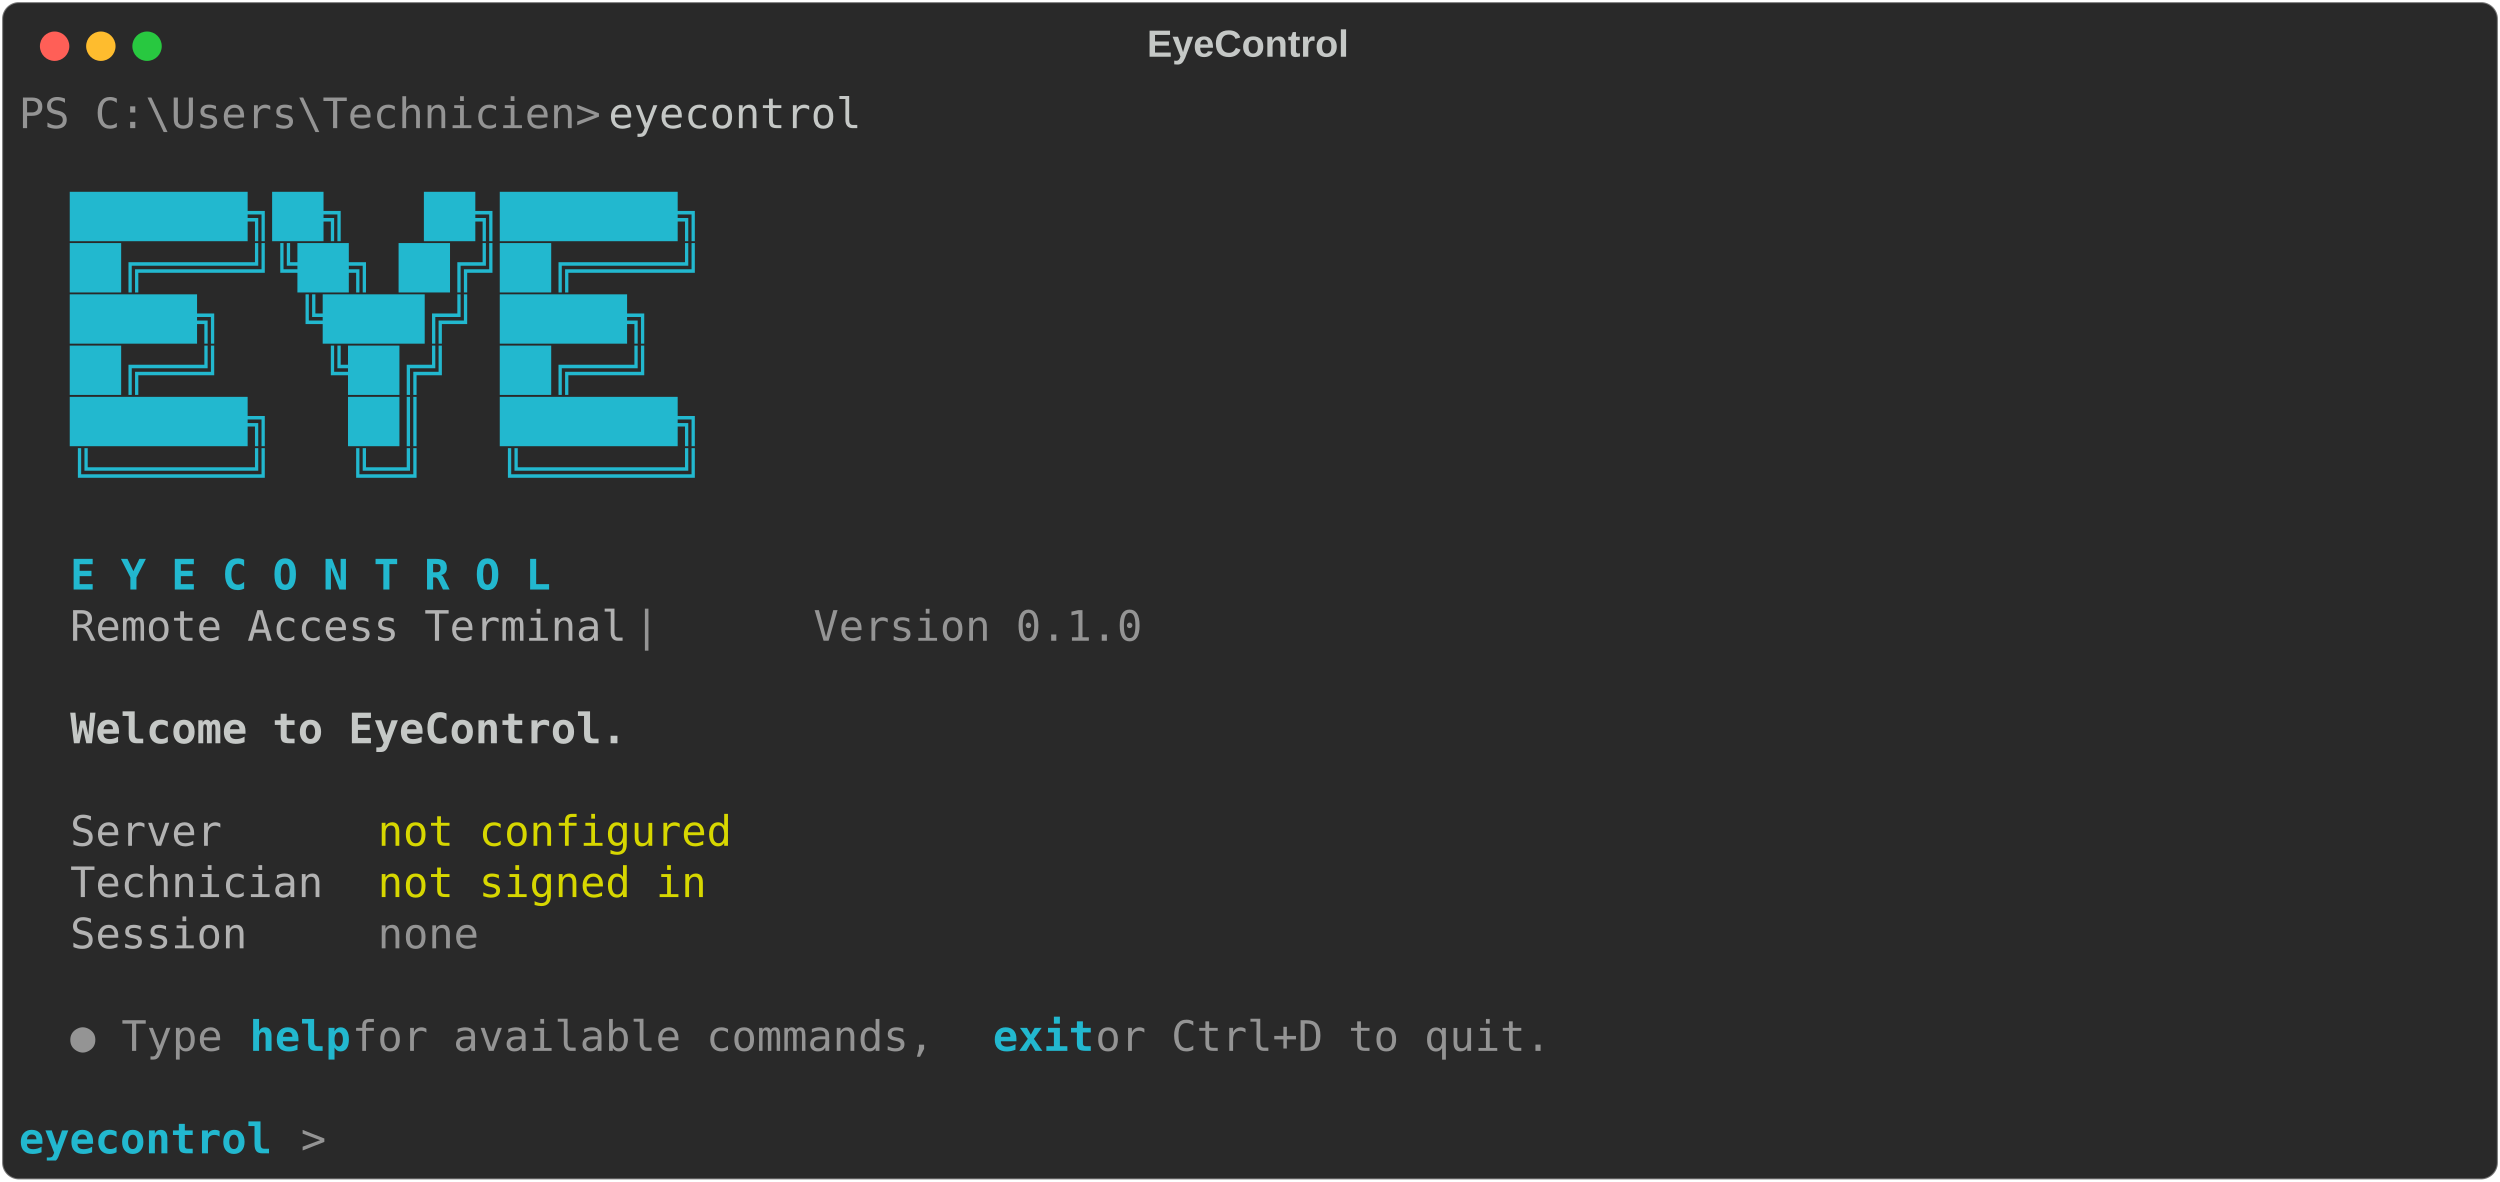
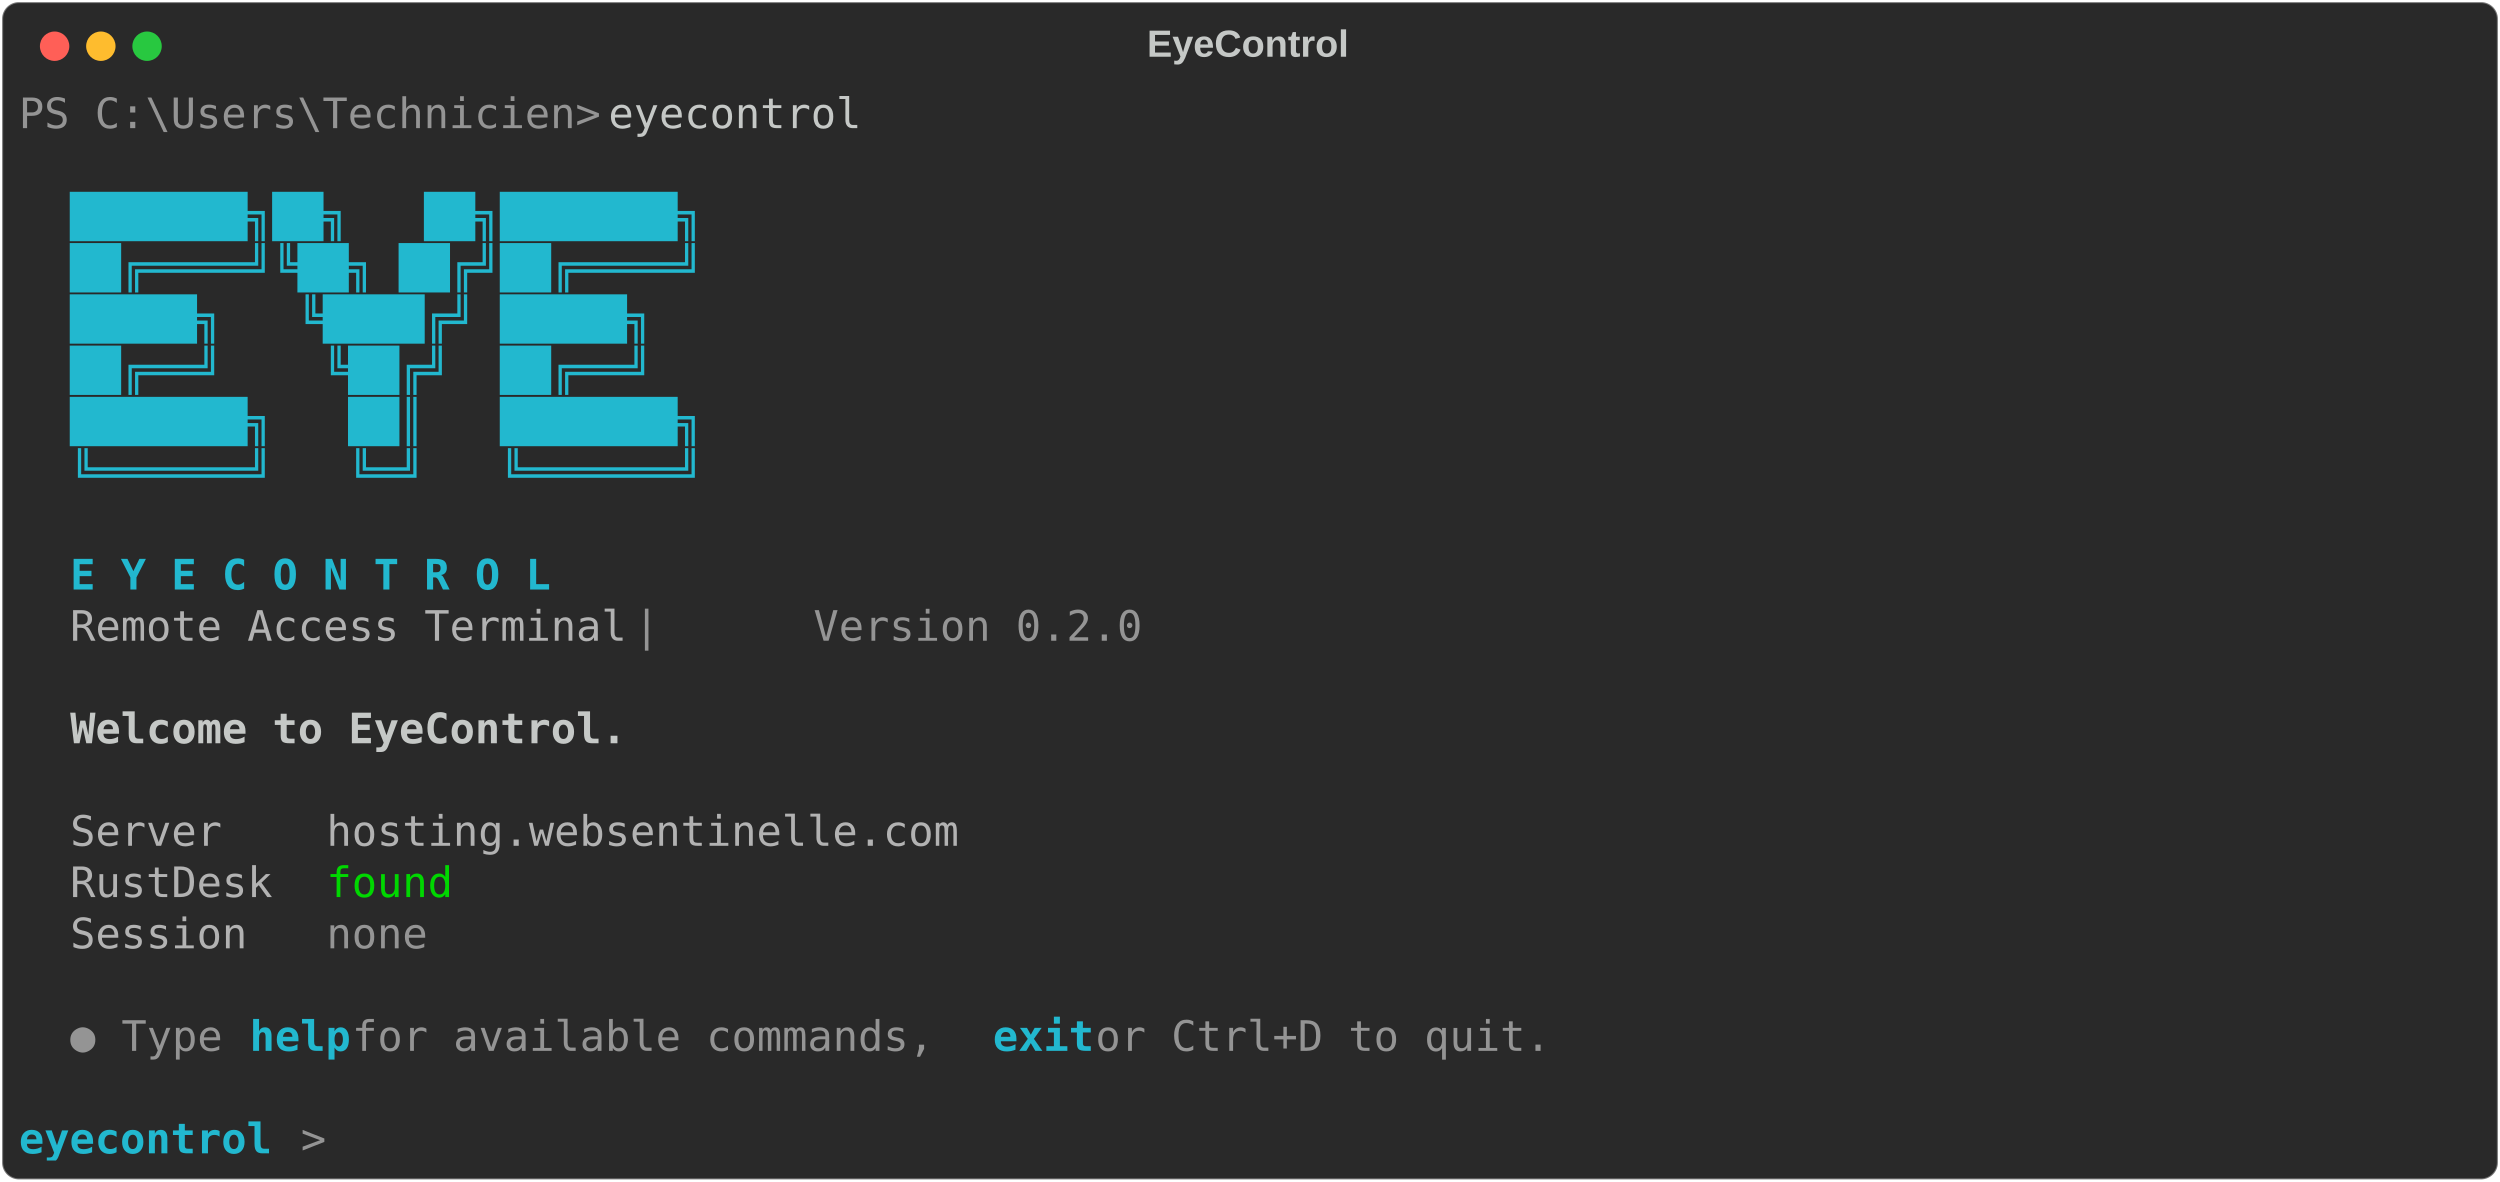
<svg xmlns="http://www.w3.org/2000/svg" class="rich-terminal" viewBox="0 0 1190 562.4">
  <style>

    @font-face {
        font-family: "Fira Code";
        src: local("FiraCode-Regular"),
                url("https://cdnjs.cloudflare.com/ajax/libs/firacode/6.2.0/woff2/FiraCode-Regular.woff2") format("woff2"),
                url("https://cdnjs.cloudflare.com/ajax/libs/firacode/6.2.0/woff/FiraCode-Regular.woff") format("woff");
        font-style: normal;
        font-weight: 400;
    }
    @font-face {
        font-family: "Fira Code";
        src: local("FiraCode-Bold"),
                url("https://cdnjs.cloudflare.com/ajax/libs/firacode/6.2.0/woff2/FiraCode-Bold.woff2") format("woff2"),
                url("https://cdnjs.cloudflare.com/ajax/libs/firacode/6.2.0/woff/FiraCode-Bold.woff") format("woff");
        font-style: bold;
        font-weight: 700;
    }

-     .terminal-2436486786-matrix {
+     .terminal-2035602906-matrix {
        font-family: Fira Code, monospace;
        font-size: 20px;
        line-height: 24.4px;
        font-variant-east-asian: full-width;
    }

-     .terminal-2436486786-title {
+     .terminal-2035602906-title {
        font-size: 18px;
        font-weight: bold;
        font-family: arial;
    }

-     .terminal-2436486786-r1 { fill: #949494 }
- .terminal-2436486786-r2 { fill: #c5c8c6 }
- .terminal-2436486786-r3 { fill: #22b8cf }
- .terminal-2436486786-r4 { fill: #22b8cf;font-weight: bold }
- .terminal-2436486786-r5 { fill: #b2b2b2 }
- .terminal-2436486786-r6 { fill: #c5c8c6;font-weight: bold }
- .terminal-2436486786-r7 { fill: #d7d700 }
+     .terminal-2035602906-r1 { fill: #949494 }
+ .terminal-2035602906-r2 { fill: #c5c8c6 }
+ .terminal-2035602906-r3 { fill: #22b8cf }
+ .terminal-2035602906-r4 { fill: #22b8cf;font-weight: bold }
+ .terminal-2035602906-r5 { fill: #b2b2b2 }
+ .terminal-2035602906-r6 { fill: #c5c8c6;font-weight: bold }
+ .terminal-2035602906-r7 { fill: #00d700 }
    </style>
  <defs>
-     <clipPath id="terminal-2436486786-clip-terminal">
+     <clipPath id="terminal-2035602906-clip-terminal">
      <rect x="0" y="0" width="1170.2" height="511.4" />
    </clipPath>
-     <clipPath id="terminal-2436486786-line-0">
+     <clipPath id="terminal-2035602906-line-0">
      <rect x="0" y="1.5" width="1171.2" height="24.65" />
    </clipPath>
-     <clipPath id="terminal-2436486786-line-1">
+     <clipPath id="terminal-2035602906-line-1">
      <rect x="0" y="25.9" width="1171.2" height="24.65" />
    </clipPath>
-     <clipPath id="terminal-2436486786-line-2">
+     <clipPath id="terminal-2035602906-line-2">
      <rect x="0" y="50.3" width="1171.2" height="24.65" />
    </clipPath>
-     <clipPath id="terminal-2436486786-line-3">
+     <clipPath id="terminal-2035602906-line-3">
      <rect x="0" y="74.7" width="1171.2" height="24.65" />
    </clipPath>
-     <clipPath id="terminal-2436486786-line-4">
+     <clipPath id="terminal-2035602906-line-4">
      <rect x="0" y="99.1" width="1171.2" height="24.65" />
    </clipPath>
-     <clipPath id="terminal-2436486786-line-5">
+     <clipPath id="terminal-2035602906-line-5">
      <rect x="0" y="123.5" width="1171.2" height="24.65" />
    </clipPath>
-     <clipPath id="terminal-2436486786-line-6">
+     <clipPath id="terminal-2035602906-line-6">
      <rect x="0" y="147.9" width="1171.2" height="24.65" />
    </clipPath>
-     <clipPath id="terminal-2436486786-line-7">
+     <clipPath id="terminal-2035602906-line-7">
      <rect x="0" y="172.3" width="1171.2" height="24.65" />
    </clipPath>
-     <clipPath id="terminal-2436486786-line-8">
+     <clipPath id="terminal-2035602906-line-8">
      <rect x="0" y="196.7" width="1171.2" height="24.65" />
    </clipPath>
-     <clipPath id="terminal-2436486786-line-9">
+     <clipPath id="terminal-2035602906-line-9">
      <rect x="0" y="221.1" width="1171.2" height="24.65" />
    </clipPath>
-     <clipPath id="terminal-2436486786-line-10">
+     <clipPath id="terminal-2035602906-line-10">
      <rect x="0" y="245.5" width="1171.2" height="24.65" />
    </clipPath>
-     <clipPath id="terminal-2436486786-line-11">
+     <clipPath id="terminal-2035602906-line-11">
      <rect x="0" y="269.9" width="1171.2" height="24.65" />
    </clipPath>
-     <clipPath id="terminal-2436486786-line-12">
+     <clipPath id="terminal-2035602906-line-12">
      <rect x="0" y="294.3" width="1171.2" height="24.65" />
    </clipPath>
-     <clipPath id="terminal-2436486786-line-13">
+     <clipPath id="terminal-2035602906-line-13">
      <rect x="0" y="318.7" width="1171.2" height="24.65" />
    </clipPath>
-     <clipPath id="terminal-2436486786-line-14">
+     <clipPath id="terminal-2035602906-line-14">
      <rect x="0" y="343.1" width="1171.2" height="24.65" />
    </clipPath>
-     <clipPath id="terminal-2436486786-line-15">
+     <clipPath id="terminal-2035602906-line-15">
      <rect x="0" y="367.5" width="1171.2" height="24.65" />
    </clipPath>
-     <clipPath id="terminal-2436486786-line-16">
+     <clipPath id="terminal-2035602906-line-16">
      <rect x="0" y="391.9" width="1171.2" height="24.65" />
    </clipPath>
-     <clipPath id="terminal-2436486786-line-17">
+     <clipPath id="terminal-2035602906-line-17">
      <rect x="0" y="416.3" width="1171.2" height="24.65" />
    </clipPath>
-     <clipPath id="terminal-2436486786-line-18">
+     <clipPath id="terminal-2035602906-line-18">
      <rect x="0" y="440.7" width="1171.2" height="24.65" />
    </clipPath>
-     <clipPath id="terminal-2436486786-line-19">
+     <clipPath id="terminal-2035602906-line-19">
      <rect x="0" y="465.1" width="1171.2" height="24.65" />
    </clipPath>
  </defs>
  <rect fill="#292929" stroke="rgba(255,255,255,0.35)" stroke-width="1" x="1" y="1" width="1188" height="560.4" rx="8" />
-   <text class="terminal-2436486786-title" fill="#c5c8c6" text-anchor="middle" x="594" y="27">EyeControl</text>
+   <text class="terminal-2035602906-title" fill="#c5c8c6" text-anchor="middle" x="594" y="27">EyeControl</text>
  <g transform="translate(26,22)">
    <circle cx="0" cy="0" r="7" fill="#ff5f57" />
    <circle cx="22" cy="0" r="7" fill="#febc2e" />
    <circle cx="44" cy="0" r="7" fill="#28c840" />
  </g>
-   <g transform="translate(9, 41)" clip-path="url(#terminal-2436486786-clip-terminal)">
-     <g class="terminal-2436486786-matrix">
-       <text class="terminal-2436486786-r1" x="0" y="20" textLength="280.6" clip-path="url(#terminal-2436486786-line-0)">PS C:\Users\Technicien&gt;</text>
-       <text class="terminal-2436486786-r2" x="280.6" y="20" textLength="134.2" clip-path="url(#terminal-2436486786-line-0)"> eyecontrol</text>
-       <text class="terminal-2436486786-r2" x="1171.2" y="20" textLength="12.2" clip-path="url(#terminal-2436486786-line-0)">
+   <g transform="translate(9, 41)" clip-path="url(#terminal-2035602906-clip-terminal)">
+     <g class="terminal-2035602906-matrix">
+       <text class="terminal-2035602906-r1" x="0" y="20" textLength="280.6" clip-path="url(#terminal-2035602906-line-0)">PS C:\Users\Technicien&gt;</text>
+       <text class="terminal-2035602906-r2" x="280.6" y="20" textLength="134.2" clip-path="url(#terminal-2035602906-line-0)"> eyecontrol</text>
+       <text class="terminal-2035602906-r2" x="1171.2" y="20" textLength="12.2" clip-path="url(#terminal-2035602906-line-0)">
</text>
-       <text class="terminal-2436486786-r2" x="1171.2" y="44.4" textLength="12.2" clip-path="url(#terminal-2436486786-line-1)">
+       <text class="terminal-2035602906-r2" x="1171.2" y="44.4" textLength="12.2" clip-path="url(#terminal-2035602906-line-1)">
</text>
-       <text class="terminal-2436486786-r3" x="24.4" y="68.8" textLength="305" clip-path="url(#terminal-2436486786-line-2)">███████╗██╗   ██╗███████╗</text>
-       <text class="terminal-2436486786-r2" x="1171.2" y="68.8" textLength="12.2" clip-path="url(#terminal-2436486786-line-2)">
+       <text class="terminal-2035602906-r3" x="24.4" y="68.8" textLength="305" clip-path="url(#terminal-2035602906-line-2)">███████╗██╗   ██╗███████╗</text>
+       <text class="terminal-2035602906-r2" x="1171.2" y="68.8" textLength="12.2" clip-path="url(#terminal-2035602906-line-2)">
</text>
-       <text class="terminal-2436486786-r3" x="24.4" y="93.2" textLength="305" clip-path="url(#terminal-2436486786-line-3)">██╔════╝╚██╗ ██╔╝██╔════╝</text>
-       <text class="terminal-2436486786-r2" x="1171.2" y="93.2" textLength="12.2" clip-path="url(#terminal-2436486786-line-3)">
+       <text class="terminal-2035602906-r3" x="24.4" y="93.2" textLength="305" clip-path="url(#terminal-2035602906-line-3)">██╔════╝╚██╗ ██╔╝██╔════╝</text>
+       <text class="terminal-2035602906-r2" x="1171.2" y="93.2" textLength="12.2" clip-path="url(#terminal-2035602906-line-3)">
</text>
-       <text class="terminal-2436486786-r3" x="24.4" y="117.6" textLength="280.6" clip-path="url(#terminal-2436486786-line-4)">█████╗   ╚████╔╝ █████╗</text>
-       <text class="terminal-2436486786-r2" x="1171.2" y="117.6" textLength="12.2" clip-path="url(#terminal-2436486786-line-4)">
+       <text class="terminal-2035602906-r3" x="24.4" y="117.6" textLength="280.6" clip-path="url(#terminal-2035602906-line-4)">█████╗   ╚████╔╝ █████╗</text>
+       <text class="terminal-2035602906-r2" x="1171.2" y="117.6" textLength="12.2" clip-path="url(#terminal-2035602906-line-4)">
</text>
-       <text class="terminal-2436486786-r3" x="24.4" y="142" textLength="280.6" clip-path="url(#terminal-2436486786-line-5)">██╔══╝    ╚██╔╝  ██╔══╝</text>
-       <text class="terminal-2436486786-r2" x="1171.2" y="142" textLength="12.2" clip-path="url(#terminal-2436486786-line-5)">
+       <text class="terminal-2035602906-r3" x="24.4" y="142" textLength="280.6" clip-path="url(#terminal-2035602906-line-5)">██╔══╝    ╚██╔╝  ██╔══╝</text>
+       <text class="terminal-2035602906-r2" x="1171.2" y="142" textLength="12.2" clip-path="url(#terminal-2035602906-line-5)">
</text>
-       <text class="terminal-2436486786-r3" x="24.4" y="166.4" textLength="305" clip-path="url(#terminal-2436486786-line-6)">███████╗   ██║   ███████╗</text>
-       <text class="terminal-2436486786-r2" x="1171.2" y="166.4" textLength="12.2" clip-path="url(#terminal-2436486786-line-6)">
+       <text class="terminal-2035602906-r3" x="24.4" y="166.4" textLength="305" clip-path="url(#terminal-2035602906-line-6)">███████╗   ██║   ███████╗</text>
+       <text class="terminal-2035602906-r2" x="1171.2" y="166.4" textLength="12.2" clip-path="url(#terminal-2035602906-line-6)">
</text>
-       <text class="terminal-2436486786-r3" x="24.4" y="190.8" textLength="305" clip-path="url(#terminal-2436486786-line-7)">╚══════╝   ╚═╝   ╚══════╝</text>
-       <text class="terminal-2436486786-r2" x="1171.2" y="190.8" textLength="12.2" clip-path="url(#terminal-2436486786-line-7)">
+       <text class="terminal-2035602906-r3" x="24.4" y="190.8" textLength="305" clip-path="url(#terminal-2035602906-line-7)">╚══════╝   ╚═╝   ╚══════╝</text>
+       <text class="terminal-2035602906-r2" x="1171.2" y="190.8" textLength="12.2" clip-path="url(#terminal-2035602906-line-7)">
</text>
-       <text class="terminal-2436486786-r2" x="1171.2" y="215.2" textLength="12.2" clip-path="url(#terminal-2436486786-line-8)">
+       <text class="terminal-2035602906-r2" x="1171.2" y="215.2" textLength="12.2" clip-path="url(#terminal-2035602906-line-8)">
</text>
-       <text class="terminal-2436486786-r4" x="24.4" y="239.6" textLength="231.8" clip-path="url(#terminal-2436486786-line-9)">E Y E C O N T R O L</text>
-       <text class="terminal-2436486786-r2" x="1171.2" y="239.6" textLength="12.2" clip-path="url(#terminal-2436486786-line-9)">
+       <text class="terminal-2035602906-r4" x="24.4" y="239.6" textLength="231.8" clip-path="url(#terminal-2035602906-line-9)">E Y E C O N T R O L</text>
+       <text class="terminal-2035602906-r2" x="1171.2" y="239.6" textLength="12.2" clip-path="url(#terminal-2035602906-line-9)">
</text>
-       <text class="terminal-2436486786-r5" x="24.4" y="264" textLength="268.4" clip-path="url(#terminal-2436486786-line-10)">Remote Access Terminal</text>
-       <text class="terminal-2436486786-r1" x="292.8" y="264" textLength="85.4" clip-path="url(#terminal-2436486786-line-10)">   |   </text>
-       <text class="terminal-2436486786-r1" x="378.2" y="264" textLength="158.6" clip-path="url(#terminal-2436486786-line-10)">Version 0.1.0</text>
-       <text class="terminal-2436486786-r2" x="1171.2" y="264" textLength="12.2" clip-path="url(#terminal-2436486786-line-10)">
+       <text class="terminal-2035602906-r5" x="24.4" y="264" textLength="268.4" clip-path="url(#terminal-2035602906-line-10)">Remote Access Terminal</text>
+       <text class="terminal-2035602906-r1" x="292.8" y="264" textLength="85.4" clip-path="url(#terminal-2035602906-line-10)">   |   </text>
+       <text class="terminal-2035602906-r1" x="378.2" y="264" textLength="158.6" clip-path="url(#terminal-2035602906-line-10)">Version 0.2.0</text>
+       <text class="terminal-2035602906-r2" x="1171.2" y="264" textLength="12.2" clip-path="url(#terminal-2035602906-line-10)">
</text>
-       <text class="terminal-2436486786-r2" x="1171.2" y="288.4" textLength="12.2" clip-path="url(#terminal-2436486786-line-11)">
+       <text class="terminal-2035602906-r2" x="1171.2" y="288.4" textLength="12.2" clip-path="url(#terminal-2035602906-line-11)">
</text>
-       <text class="terminal-2436486786-r6" x="24.4" y="312.8" textLength="268.4" clip-path="url(#terminal-2436486786-line-12)">Welcome to EyeControl.</text>
-       <text class="terminal-2436486786-r2" x="1171.2" y="312.8" textLength="12.2" clip-path="url(#terminal-2436486786-line-12)">
+       <text class="terminal-2035602906-r6" x="24.4" y="312.8" textLength="268.4" clip-path="url(#terminal-2035602906-line-12)">Welcome to EyeControl.</text>
+       <text class="terminal-2035602906-r2" x="1171.2" y="312.8" textLength="12.2" clip-path="url(#terminal-2035602906-line-12)">
</text>
-       <text class="terminal-2436486786-r2" x="1171.2" y="337.2" textLength="12.2" clip-path="url(#terminal-2436486786-line-13)">
+       <text class="terminal-2035602906-r2" x="1171.2" y="337.2" textLength="12.2" clip-path="url(#terminal-2035602906-line-13)">
</text>
-       <text class="terminal-2436486786-r5" x="24.4" y="361.6" textLength="122" clip-path="url(#terminal-2436486786-line-14)">Server    </text>
-       <text class="terminal-2436486786-r7" x="170.8" y="361.6" textLength="170.8" clip-path="url(#terminal-2436486786-line-14)">not configured</text>
-       <text class="terminal-2436486786-r2" x="1171.2" y="361.6" textLength="12.2" clip-path="url(#terminal-2436486786-line-14)">
+       <text class="terminal-2035602906-r5" x="24.4" y="361.6" textLength="97.6" clip-path="url(#terminal-2035602906-line-14)">Server  </text>
+       <text class="terminal-2035602906-r5" x="146.4" y="361.6" textLength="305" clip-path="url(#terminal-2035602906-line-14)">hosting.websentinelle.com</text>
+       <text class="terminal-2035602906-r2" x="1171.2" y="361.6" textLength="12.2" clip-path="url(#terminal-2035602906-line-14)">
</text>
-       <text class="terminal-2436486786-r5" x="24.4" y="386" textLength="122" clip-path="url(#terminal-2436486786-line-15)">Technician</text>
-       <text class="terminal-2436486786-r7" x="170.8" y="386" textLength="170.8" clip-path="url(#terminal-2436486786-line-15)">not signed in </text>
-       <text class="terminal-2436486786-r2" x="1171.2" y="386" textLength="12.2" clip-path="url(#terminal-2436486786-line-15)">
+       <text class="terminal-2035602906-r5" x="24.4" y="386" textLength="97.6" clip-path="url(#terminal-2035602906-line-15)">RustDesk</text>
+       <text class="terminal-2035602906-r7" x="146.4" y="386" textLength="305" clip-path="url(#terminal-2035602906-line-15)">found                    </text>
+       <text class="terminal-2035602906-r2" x="1171.2" y="386" textLength="12.2" clip-path="url(#terminal-2035602906-line-15)">
</text>
-       <text class="terminal-2436486786-r5" x="24.4" y="410.4" textLength="122" clip-path="url(#terminal-2436486786-line-16)">Session   </text>
-       <text class="terminal-2436486786-r1" x="170.8" y="410.4" textLength="170.8" clip-path="url(#terminal-2436486786-line-16)">none          </text>
-       <text class="terminal-2436486786-r2" x="1171.2" y="410.4" textLength="12.2" clip-path="url(#terminal-2436486786-line-16)">
+       <text class="terminal-2035602906-r5" x="24.4" y="410.4" textLength="97.6" clip-path="url(#terminal-2035602906-line-16)">Session </text>
+       <text class="terminal-2035602906-r1" x="146.4" y="410.4" textLength="305" clip-path="url(#terminal-2035602906-line-16)">none                     </text>
+       <text class="terminal-2035602906-r2" x="1171.2" y="410.4" textLength="12.2" clip-path="url(#terminal-2035602906-line-16)">
</text>
-       <text class="terminal-2436486786-r2" x="1171.2" y="434.8" textLength="12.2" clip-path="url(#terminal-2436486786-line-17)">
+       <text class="terminal-2035602906-r2" x="1171.2" y="434.8" textLength="12.2" clip-path="url(#terminal-2035602906-line-17)">
</text>
-       <text class="terminal-2436486786-r1" x="24.4" y="459.2" textLength="24.4" clip-path="url(#terminal-2436486786-line-18)">● </text>
-       <text class="terminal-2436486786-r1" x="48.8" y="459.2" textLength="61" clip-path="url(#terminal-2436486786-line-18)">Type </text>
-       <text class="terminal-2436486786-r4" x="109.8" y="459.2" textLength="48.8" clip-path="url(#terminal-2436486786-line-18)">help</text>
-       <text class="terminal-2436486786-r1" x="158.6" y="459.2" textLength="305" clip-path="url(#terminal-2436486786-line-18)"> for available commands, </text>
-       <text class="terminal-2436486786-r4" x="463.6" y="459.2" textLength="48.8" clip-path="url(#terminal-2436486786-line-18)">exit</text>
-       <text class="terminal-2436486786-r1" x="512.4" y="459.2" textLength="231.8" clip-path="url(#terminal-2436486786-line-18)"> or Ctrl+D to quit.</text>
-       <text class="terminal-2436486786-r2" x="1171.2" y="459.2" textLength="12.2" clip-path="url(#terminal-2436486786-line-18)">
+       <text class="terminal-2035602906-r1" x="24.4" y="459.2" textLength="24.4" clip-path="url(#terminal-2035602906-line-18)">● </text>
+       <text class="terminal-2035602906-r1" x="48.8" y="459.2" textLength="61" clip-path="url(#terminal-2035602906-line-18)">Type </text>
+       <text class="terminal-2035602906-r4" x="109.8" y="459.2" textLength="48.8" clip-path="url(#terminal-2035602906-line-18)">help</text>
+       <text class="terminal-2035602906-r1" x="158.6" y="459.2" textLength="305" clip-path="url(#terminal-2035602906-line-18)"> for available commands, </text>
+       <text class="terminal-2035602906-r4" x="463.6" y="459.2" textLength="48.8" clip-path="url(#terminal-2035602906-line-18)">exit</text>
+       <text class="terminal-2035602906-r1" x="512.4" y="459.2" textLength="231.8" clip-path="url(#terminal-2035602906-line-18)"> or Ctrl+D to quit.</text>
+       <text class="terminal-2035602906-r2" x="1171.2" y="459.2" textLength="12.2" clip-path="url(#terminal-2035602906-line-18)">
</text>
-       <text class="terminal-2436486786-r2" x="1171.2" y="483.6" textLength="12.2" clip-path="url(#terminal-2436486786-line-19)">
+       <text class="terminal-2035602906-r2" x="1171.2" y="483.6" textLength="12.2" clip-path="url(#terminal-2035602906-line-19)">
</text>
-       <text class="terminal-2436486786-r4" x="0" y="508" textLength="122" clip-path="url(#terminal-2436486786-line-20)">eyecontrol</text>
-       <text class="terminal-2436486786-r1" x="134.2" y="508" textLength="12.2" clip-path="url(#terminal-2436486786-line-20)">&gt;</text>
-       <text class="terminal-2436486786-r2" x="1171.2" y="508" textLength="12.2" clip-path="url(#terminal-2436486786-line-20)">
+       <text class="terminal-2035602906-r4" x="0" y="508" textLength="122" clip-path="url(#terminal-2035602906-line-20)">eyecontrol</text>
+       <text class="terminal-2035602906-r1" x="134.2" y="508" textLength="12.2" clip-path="url(#terminal-2035602906-line-20)">&gt;</text>
+       <text class="terminal-2035602906-r2" x="1171.2" y="508" textLength="12.2" clip-path="url(#terminal-2035602906-line-20)">
</text>
    </g>
  </g>
</svg>
